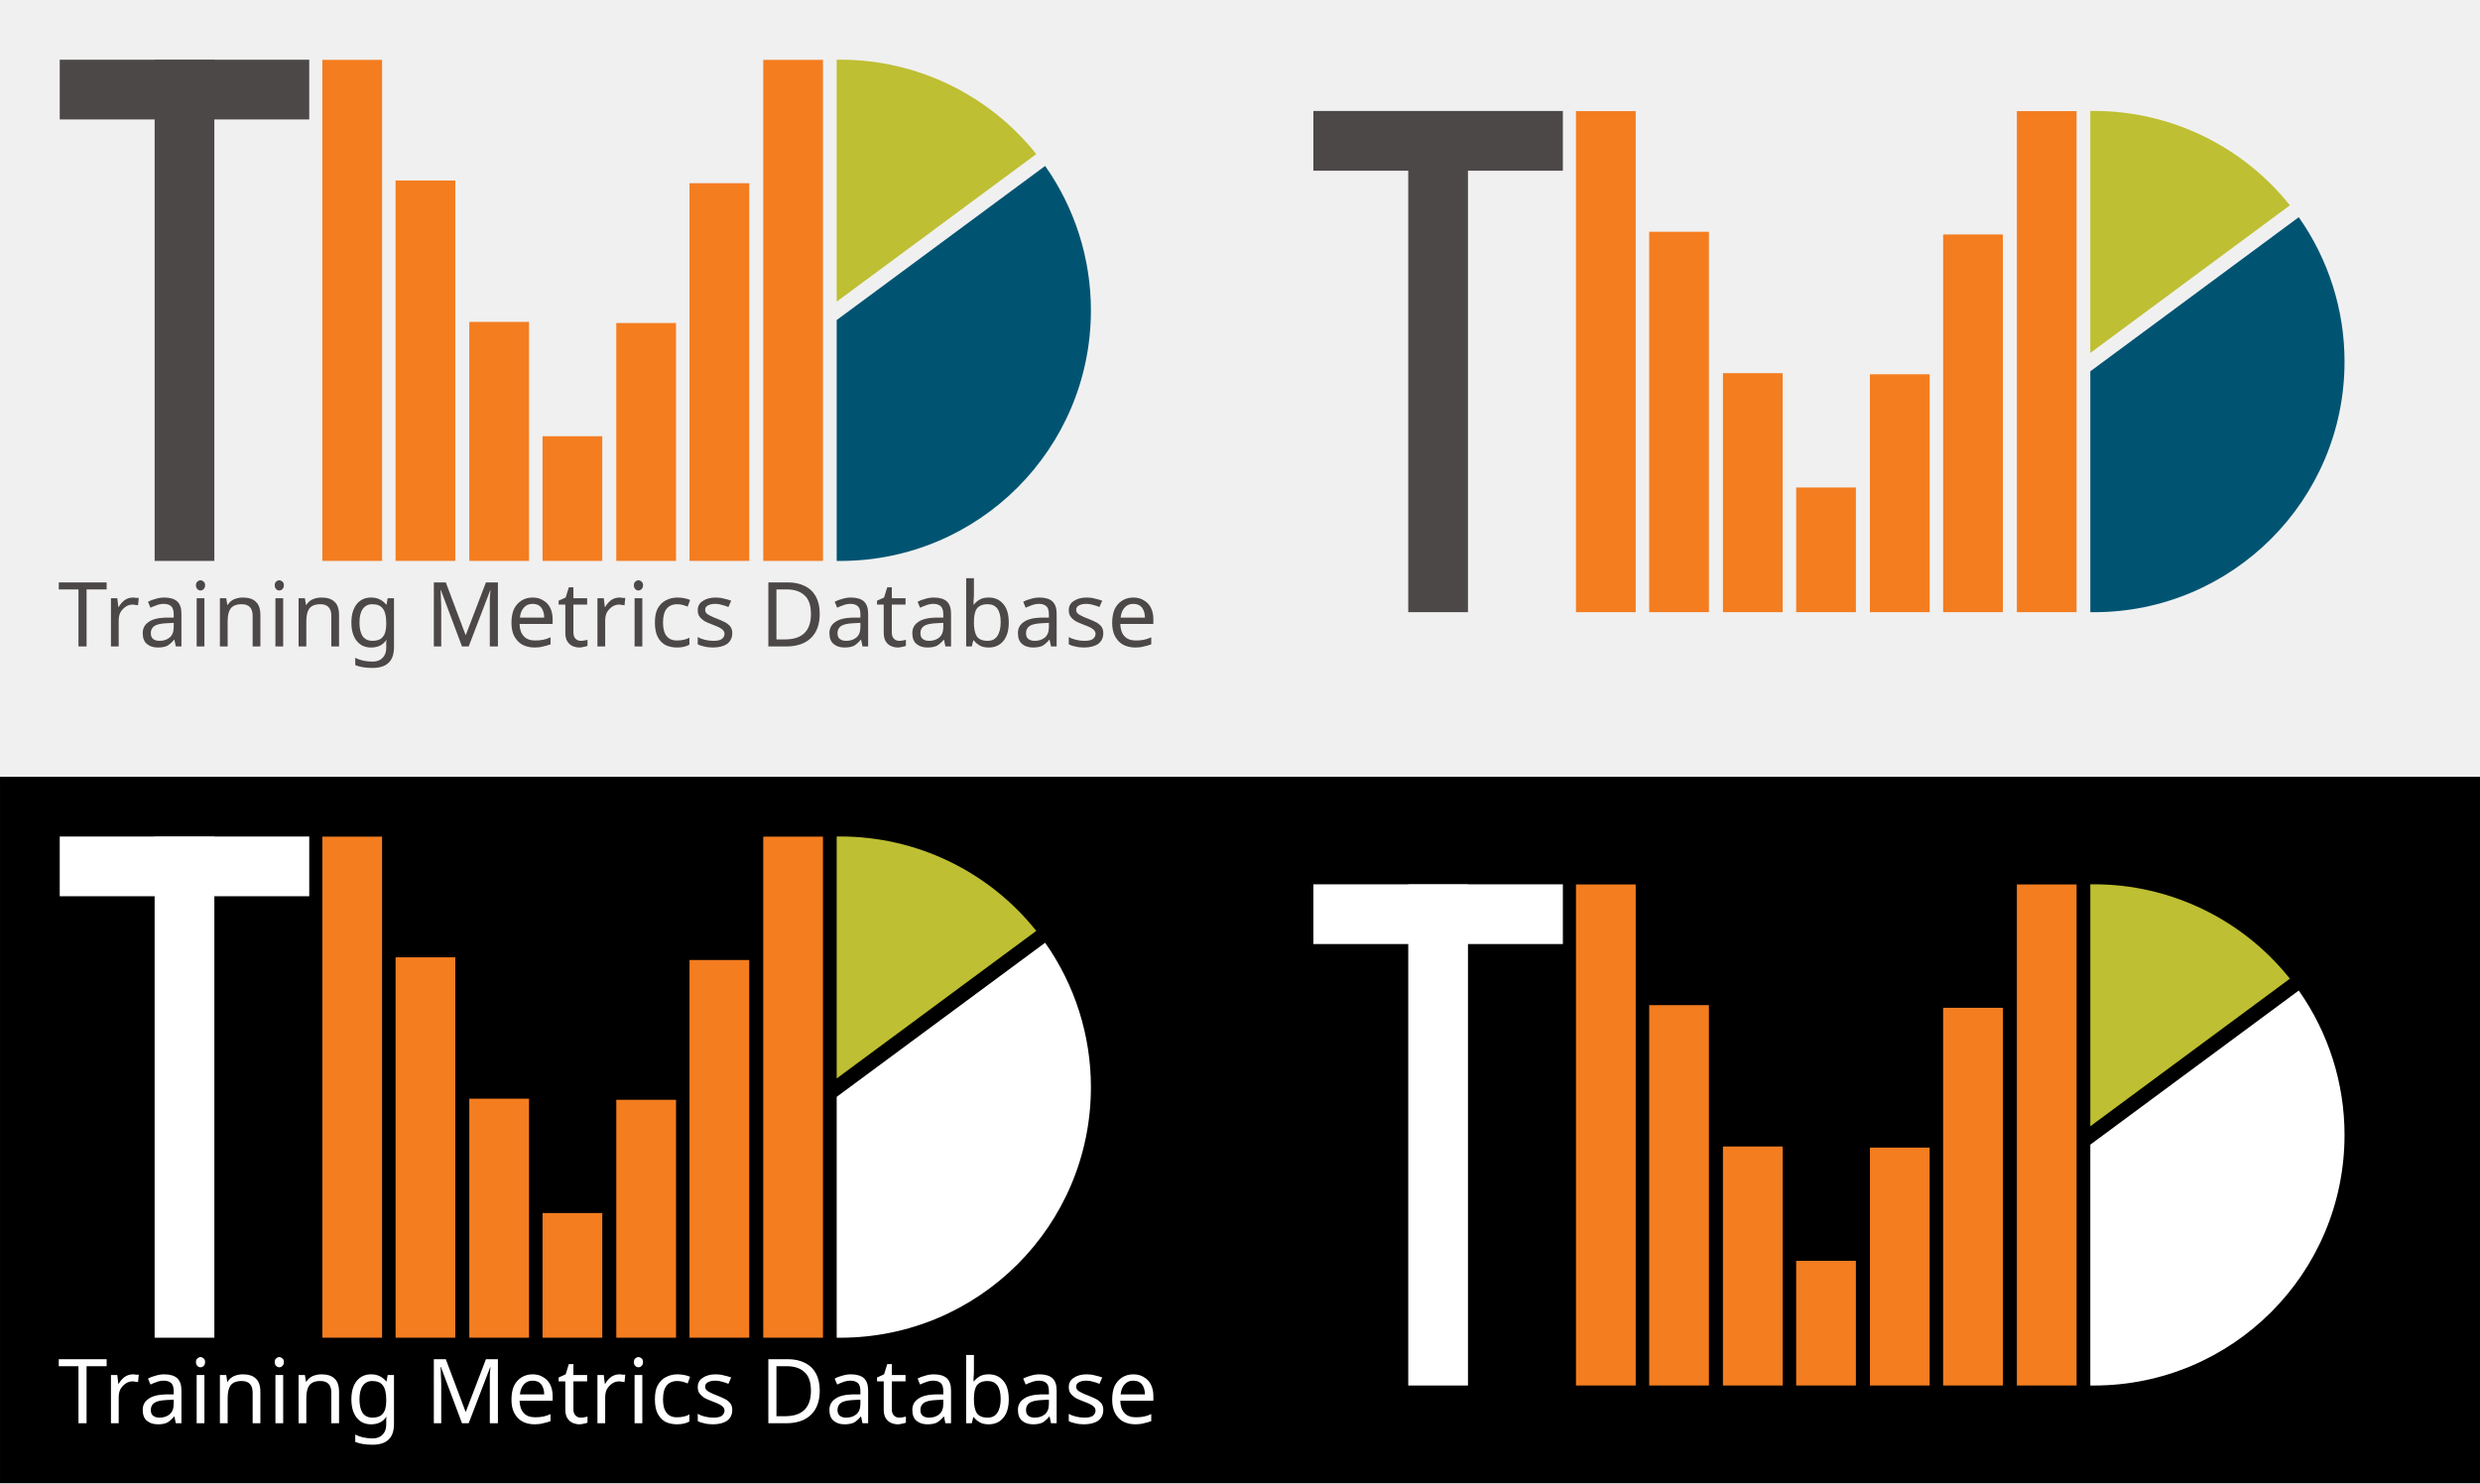
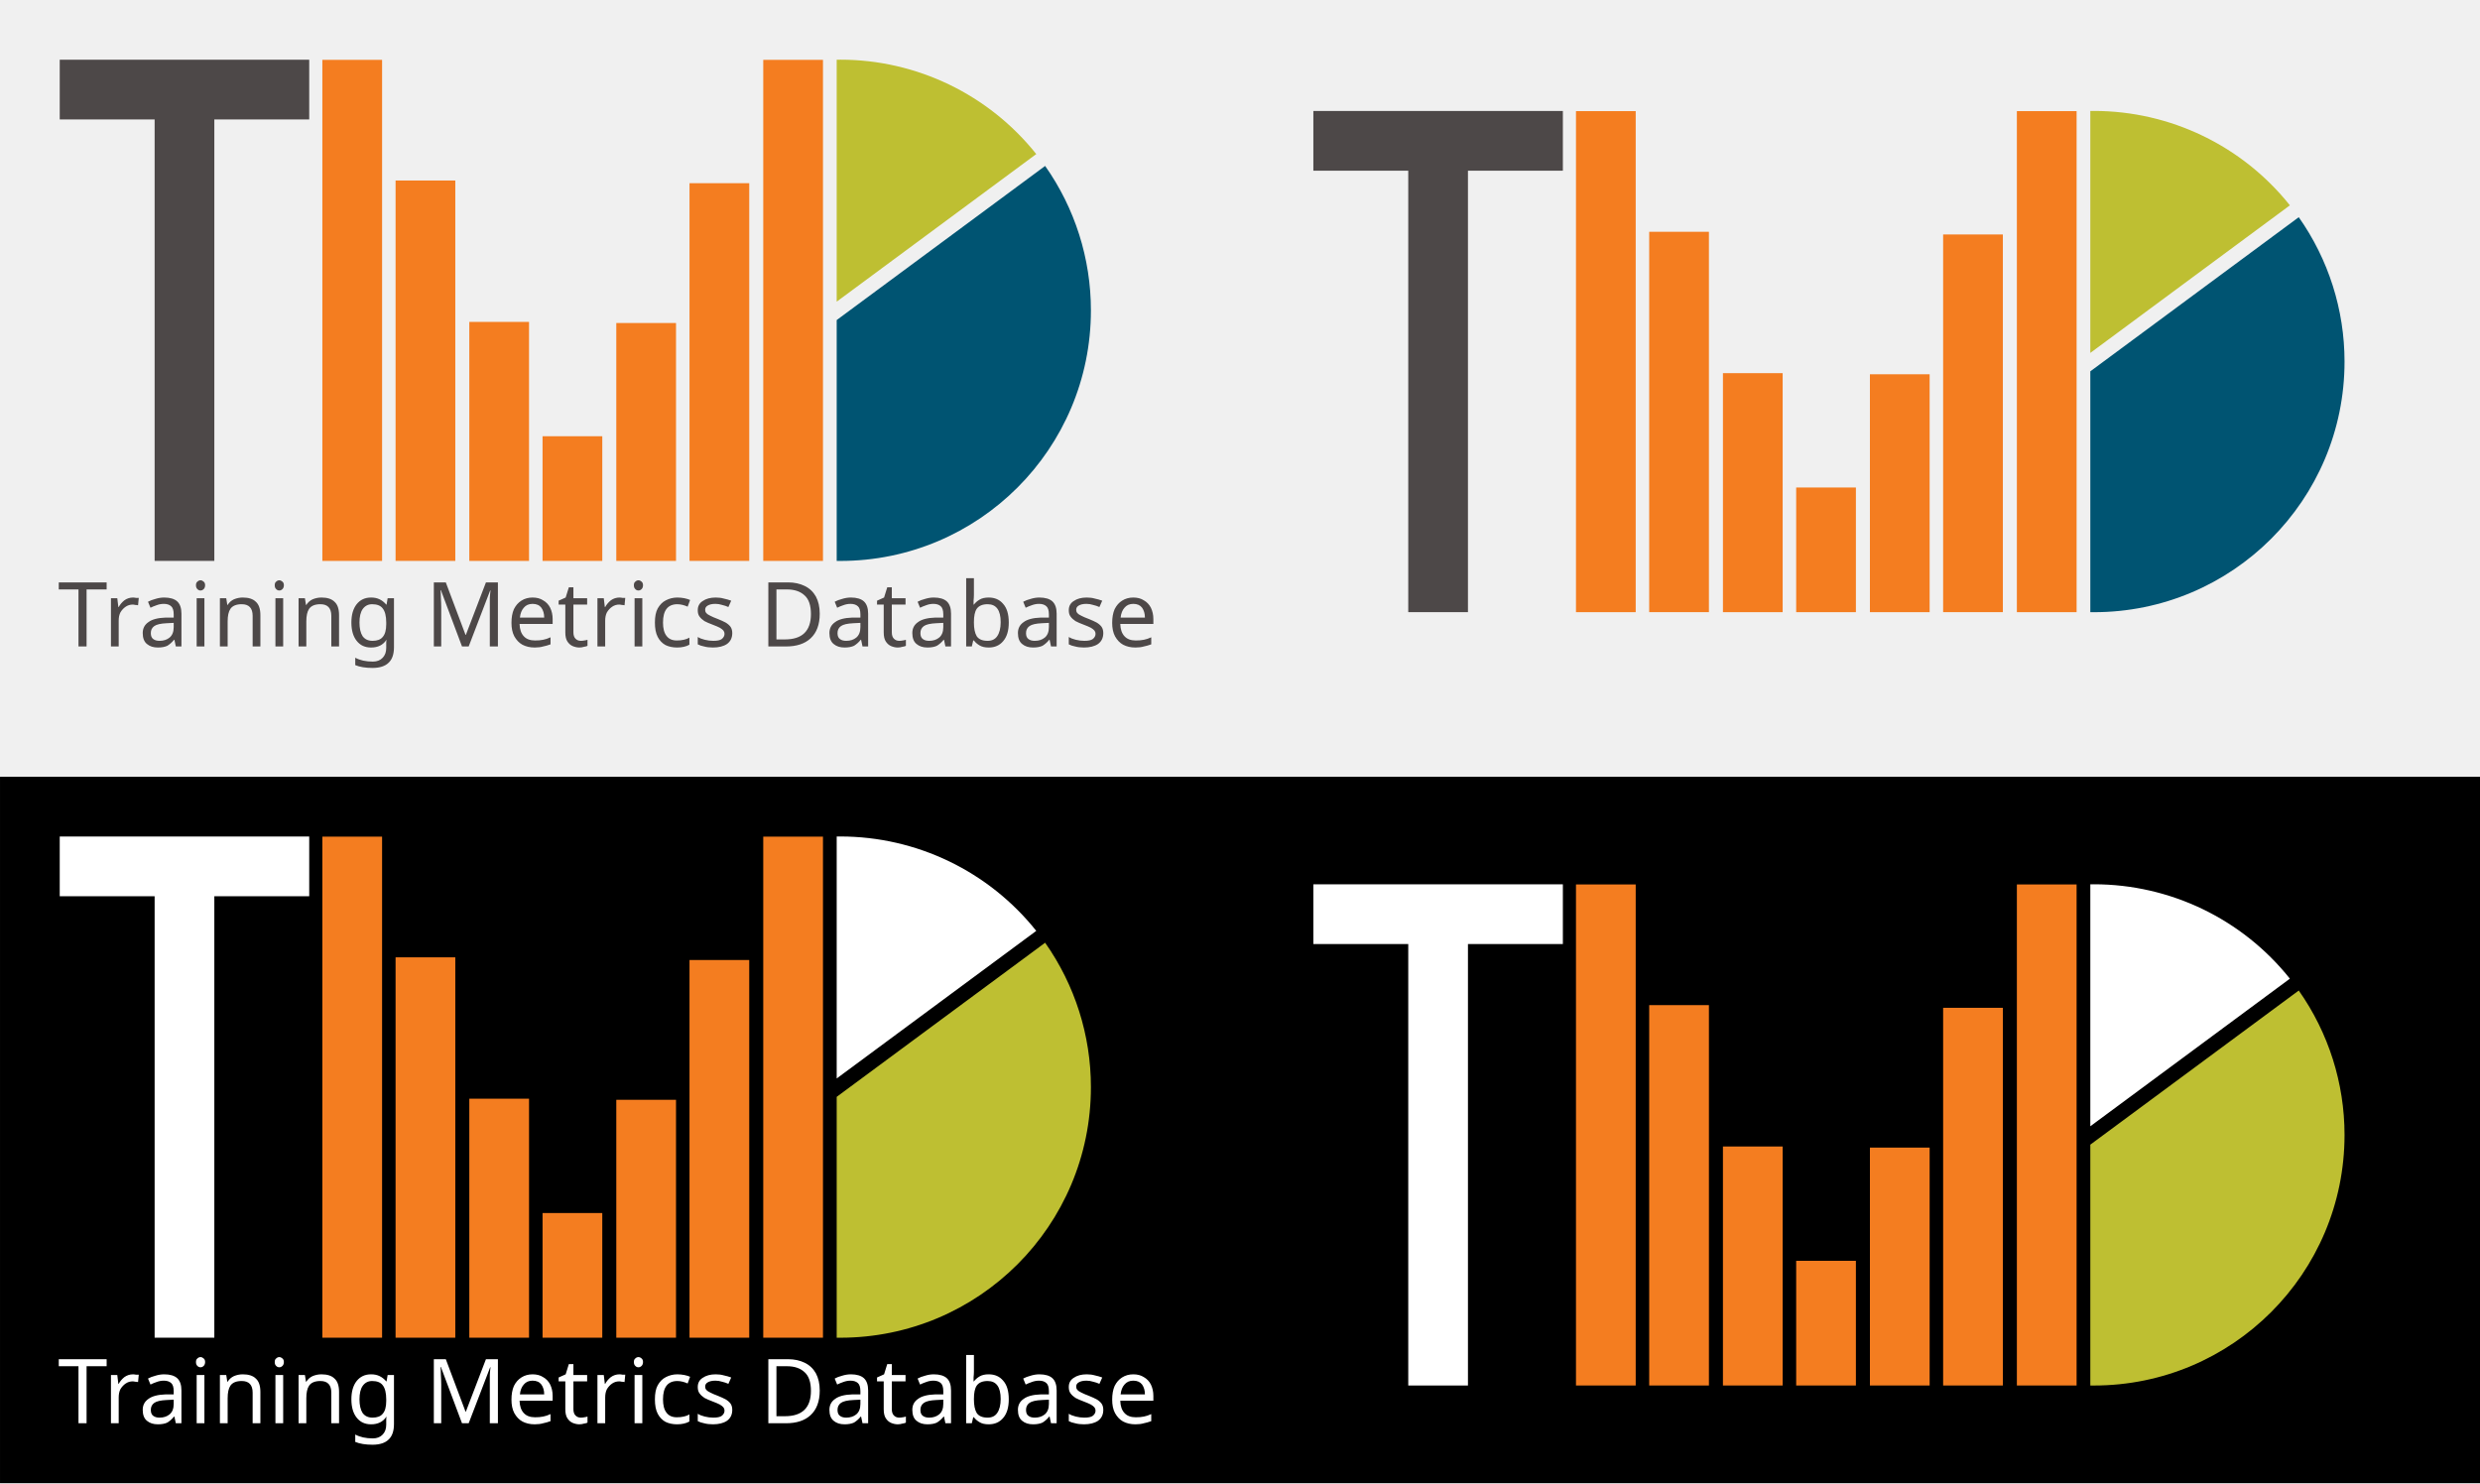
<svg xmlns="http://www.w3.org/2000/svg" width="110.08mm" height="65.83mm" viewBox="0 0 110.08 65.83" version="1.1" id="svg1">
  <defs id="defs1" />
  <g id="layer1" transform="translate(-106.4345,-211.0902)">
    <rect style="fill:#000000;fill-opacity:1;stroke-width:0.389" id="rect48" width="110.684" height="31.354" x="106.435" y="245.571" />
    <g id="g49">
      <rect style="fill:#ffffff;fill-opacity:0;stroke-width:0.265" id="rect7" width="51.084" height="31.354" x="106.435" y="211.09" />
      <g id="g38">
        <rect style="fill:#f47d20;fill-opacity:1;stroke:none;stroke-width:1;stroke-dasharray:none" id="rect8" width="2.651" height="22.241" x="120.743" y="213.747" ry="0" />
        <rect style="fill:#f47d20;fill-opacity:1;stroke:none;stroke-width:1;stroke-dasharray:none" id="rect10" width="2.651" height="16.884" x="123.993" y="219.103" ry="0" />
        <rect style="fill:#f47d20;fill-opacity:1;stroke:none;stroke-width:1;stroke-dasharray:none" id="rect13" width="2.651" height="10.609" x="127.266" y="225.379" ry="0" />
        <rect style="fill:#f47d20;fill-opacity:1;stroke:none;stroke-width:1;stroke-dasharray:none" id="rect16" width="2.651" height="5.534" x="130.517" y="230.454" ry="0" />
        <rect style="fill:#f47d20;fill-opacity:1;stroke:none;stroke-width:1;stroke-dasharray:none" id="rect17" width="2.651" height="10.56" x="133.79" y="225.428" ry="0" />
        <rect style="fill:#f47d20;fill-opacity:1;stroke:none;stroke-width:1;stroke-dasharray:none" id="rect18" width="2.651" height="16.765" x="137.04" y="219.222" ry="0" />
        <rect style="fill:#f47d20;fill-opacity:1;stroke:none;stroke-width:1;stroke-dasharray:none" id="rect19" width="2.651" height="22.241" x="140.313" y="213.747" ry="0" />
        <g id="g21" transform="translate(36.51091,63.58)" style="fill:#4d4848;fill-opacity:1">
-           <rect style="fill:#4d4848;fill-opacity:1;stroke:none;stroke-width:1;stroke-dasharray:none" id="rect20" width="2.651" height="22.241" x="76.787" y="150.167" ry="0" />
-           <rect style="fill:#4d4848;fill-opacity:1;stroke:none;stroke-width:1;stroke-dasharray:none" id="rect21" width="2.651" height="11.075" x="150.161" y="-83.65" ry="0" transform="rotate(90)" />
+           <path id="rect20" style="fill:#4d4848;fill-opacity:1;stroke:none;stroke-width:0.974;stroke-dasharray:none" d="M 72.575 150.161 L 72.575 152.812 L 76.787 152.812 L 76.787 172.407 L 79.437 172.407 L 79.437 152.812 L 83.649 152.812 L 83.649 150.161 L 72.575 150.161 z " />
        </g>
        <path id="path19" style="fill:#bebf32;fill-opacity:1;stroke:none;stroke-width:1;stroke-dasharray:none;stroke-opacity:1" d="m 143.732,213.74 a 11.124,11.124 0 0 0 -0.159,0.001 v 10.739 l 8.858,-6.551 a 11.124,11.124 0 0 0 -8.699,-4.19 z" />
        <path id="path20" style="fill:#005472;fill-opacity:1;stroke:none;stroke-width:1;stroke-dasharray:none;stroke-opacity:1" d="m 152.825,218.456 -9.252,6.841 v 10.691 a 11.124,11.124 0 0 0 0.159,0.001 11.124,11.124 0 0 0 11.125,-11.124 11.124,11.124 0 0 0 -2.032,-6.409 z" />
        <text xml:space="preserve" style="font-size:3.989px;line-height:1;font-family:Lato;-inkscape-font-specification:Lato;text-align:start;writing-mode:lr-tb;direction:ltr;text-anchor:start;fill:#4d4848;fill-opacity:1;stroke:none;stroke-width:1;stroke-dasharray:none;stroke-opacity:1" x="108.998" y="239.786" id="text21">
          <tspan id="tspan21" style="font-style:normal;font-variant:normal;font-weight:normal;font-stretch:normal;font-family:Cantarell;-inkscape-font-specification:Cantarell;fill:#4d4848;fill-opacity:1;stroke-width:1" x="108.998" y="239.786">Training Metrics Database</tspan>
        </text>
      </g>
    </g>
    <g id="g50" style="display:inline">
      <rect style="fill:#ffffff;fill-opacity:0;stroke-width:0.265" id="rect38" width="51.084" height="31.354" x="106.435" y="245.571" />
      <g id="g48">
        <rect style="fill:#f47d20;fill-opacity:1;stroke:none;stroke-width:1;stroke-dasharray:none" id="rect39" width="2.651" height="22.241" x="120.743" y="248.227" ry="0" />
        <rect style="fill:#f47d20;fill-opacity:1;stroke:none;stroke-width:1;stroke-dasharray:none" id="rect40" width="2.651" height="16.884" x="123.993" y="253.584" ry="0" />
        <rect style="fill:#f47d20;fill-opacity:1;stroke:none;stroke-width:1;stroke-dasharray:none" id="rect41" width="2.651" height="10.609" x="127.266" y="259.859" ry="0" />
        <rect style="fill:#f47d20;fill-opacity:1;stroke:none;stroke-width:1;stroke-dasharray:none" id="rect42" width="2.651" height="5.534" x="130.517" y="264.934" ry="0" />
        <rect style="fill:#f47d20;fill-opacity:1;stroke:none;stroke-width:1;stroke-dasharray:none" id="rect43" width="2.651" height="10.56" x="133.79" y="259.908" ry="0" />
        <rect style="fill:#f47d20;fill-opacity:1;stroke:none;stroke-width:1;stroke-dasharray:none" id="rect44" width="2.651" height="16.765" x="137.04" y="253.703" ry="0" />
        <rect style="fill:#f47d20;fill-opacity:1;stroke:none;stroke-width:1;stroke-dasharray:none" id="rect45" width="2.651" height="22.241" x="140.313" y="248.227" ry="0" />
        <g id="g47" transform="translate(36.51091,98.06053)" style="fill:#ffffff;fill-opacity:1">
-           <rect style="fill:#ffffff;fill-opacity:1;stroke:none;stroke-width:1;stroke-dasharray:none" id="rect46" width="2.651" height="22.241" x="76.787" y="150.167" ry="0" />
-           <rect style="fill:#ffffff;fill-opacity:1;stroke:none;stroke-width:1;stroke-dasharray:none" id="rect47" width="2.651" height="11.075" x="150.161" y="-83.65" ry="0" transform="rotate(90)" />
+           <path id="rect46" style="fill:#ffffff;fill-opacity:1;stroke:none;stroke-width:0.972;stroke-dasharray:none" d="M 72.575 150.161 L 72.575 152.812 L 76.787 152.812 L 76.787 172.407 L 79.437 172.407 L 79.437 152.812 L 83.649 152.812 L 83.649 150.161 L 72.575 150.161 z " />
        </g>
-         <path id="path47" style="fill:#bebf32;fill-opacity:1;stroke:none;stroke-width:1;stroke-dasharray:none;stroke-opacity:1" d="m 143.732,248.221 a 11.124,11.124 0 0 0 -0.159,0.001 v 10.739 l 8.858,-6.551 a 11.124,11.124 0 0 0 -8.699,-4.19 z" />
-         <path id="path48" style="fill:#ffffff;fill-opacity:1;stroke:none;stroke-width:1;stroke-dasharray:none;stroke-opacity:1" d="m 152.825,252.936 -9.252,6.841 v 10.691 a 11.124,11.124 0 0 0 0.159,10e-4 11.124,11.124 0 0 0 11.125,-11.124 11.124,11.124 0 0 0 -2.032,-6.409 z" />
+         <path id="path47" style="fill:#ffffff;fill-opacity:1;stroke:none;stroke-width:1;stroke-dasharray:none;stroke-opacity:1" d="m 143.732,248.221 a 11.124,11.124 0 0 0 -0.159,0.001 v 10.739 l 8.858,-6.551 a 11.124,11.124 0 0 0 -8.699,-4.19 z" />
+         <path id="path48" style="fill:#bebf32;fill-opacity:1;stroke:none;stroke-width:1;stroke-dasharray:none;stroke-opacity:1" d="m 152.825,252.936 -9.252,6.841 v 10.691 a 11.124,11.124 0 0 0 0.159,10e-4 11.124,11.124 0 0 0 11.125,-11.124 11.124,11.124 0 0 0 -2.032,-6.409 z" />
        <text xml:space="preserve" style="font-size:3.989px;line-height:1;font-family:Lato;-inkscape-font-specification:Lato;text-align:start;writing-mode:lr-tb;direction:ltr;text-anchor:start;fill:#ffffff;fill-opacity:1;stroke:none;stroke-width:1;stroke-dasharray:none;stroke-opacity:1" x="108.998" y="274.266" id="text48">
          <tspan id="tspan48" style="font-style:normal;font-variant:normal;font-weight:normal;font-stretch:normal;font-family:Cantarell;-inkscape-font-specification:Cantarell;fill:#ffffff;fill-opacity:1;stroke-width:1" x="108.998" y="274.266">Training Metrics Database</tspan>
        </text>
      </g>
    </g>
    <g id="g72" transform="translate(1.446606,2.27539)">
      <rect style="fill:#f47d20;fill-opacity:1;stroke:none;stroke-width:1;stroke-dasharray:none" id="rect51" width="2.651" height="22.241" x="174.941" y="213.747" ry="0" />
      <rect style="fill:#f47d20;fill-opacity:1;stroke:none;stroke-width:1;stroke-dasharray:none" id="rect52" width="2.651" height="16.884" x="178.191" y="219.103" ry="0" />
      <rect style="fill:#f47d20;fill-opacity:1;stroke:none;stroke-width:1;stroke-dasharray:none" id="rect53" width="2.651" height="10.609" x="181.464" y="225.379" ry="0" />
      <rect style="fill:#f47d20;fill-opacity:1;stroke:none;stroke-width:1;stroke-dasharray:none" id="rect54" width="2.651" height="5.534" x="184.715" y="230.454" ry="0" />
      <rect style="fill:#f47d20;fill-opacity:1;stroke:none;stroke-width:1;stroke-dasharray:none" id="rect55" width="2.651" height="10.56" x="187.988" y="225.428" ry="0" />
      <rect style="fill:#f47d20;fill-opacity:1;stroke:none;stroke-width:1;stroke-dasharray:none" id="rect56" width="2.651" height="16.765" x="191.238" y="219.222" ry="0" />
      <rect style="fill:#f47d20;fill-opacity:1;stroke:none;stroke-width:1;stroke-dasharray:none" id="rect57" width="2.651" height="22.241" x="194.511" y="213.747" ry="0" />
      <g id="g59" transform="translate(90.70905,63.58)" style="fill:#4d4848;fill-opacity:1">
-         <rect style="fill:#4d4848;fill-opacity:1;stroke:none;stroke-width:1;stroke-dasharray:none" id="rect58" width="2.651" height="22.241" x="76.787" y="150.167" ry="0" />
-         <rect style="fill:#4d4848;fill-opacity:1;stroke:none;stroke-width:1;stroke-dasharray:none" id="rect59" width="2.651" height="11.075" x="150.161" y="-83.65" ry="0" transform="rotate(90)" />
+         <path id="rect58" style="fill:#4d4848;fill-opacity:1;stroke:none;stroke-width:0.966;stroke-dasharray:none" d="M 72.575 150.161 L 72.575 152.812 L 76.787 152.812 L 76.787 172.407 L 79.437 172.407 L 79.437 152.812 L 83.65 152.812 L 83.65 150.161 L 72.575 150.161 z " />
      </g>
      <path id="path59" style="fill:#bebf32;fill-opacity:1;stroke:none;stroke-width:1;stroke-dasharray:none;stroke-opacity:1" d="m 197.93,213.74 a 11.124,11.124 0 0 0 -0.159,0.001 v 10.739 l 8.858,-6.551 a 11.124,11.124 0 0 0 -8.699,-4.19 z" />
      <path id="path60" style="fill:#005472;fill-opacity:1;stroke:none;stroke-width:1;stroke-dasharray:none;stroke-opacity:1" d="m 207.023,218.456 -9.252,6.841 v 10.691 a 11.124,11.124 0 0 0 0.159,0.001 11.124,11.124 0 0 0 11.125,-11.124 11.124,11.124 0 0 0 -2.032,-6.409 z" />
    </g>
    <g id="g73" transform="translate(1.446606,2.121689)">
      <rect style="fill:#f47d20;fill-opacity:1;stroke:none;stroke-width:1;stroke-dasharray:none" id="rect62" width="2.651" height="22.241" x="174.941" y="248.227" ry="0" />
      <rect style="fill:#f47d20;fill-opacity:1;stroke:none;stroke-width:1;stroke-dasharray:none" id="rect63" width="2.651" height="16.884" x="178.191" y="253.584" ry="0" />
      <rect style="fill:#f47d20;fill-opacity:1;stroke:none;stroke-width:1;stroke-dasharray:none" id="rect64" width="2.651" height="10.609" x="181.464" y="259.859" ry="0" />
      <rect style="fill:#f47d20;fill-opacity:1;stroke:none;stroke-width:1;stroke-dasharray:none" id="rect65" width="2.651" height="5.534" x="184.715" y="264.934" ry="0" />
      <rect style="fill:#f47d20;fill-opacity:1;stroke:none;stroke-width:1;stroke-dasharray:none" id="rect66" width="2.651" height="10.56" x="187.988" y="259.908" ry="0" />
      <rect style="fill:#f47d20;fill-opacity:1;stroke:none;stroke-width:1;stroke-dasharray:none" id="rect67" width="2.651" height="16.765" x="191.238" y="253.703" ry="0" />
      <rect style="fill:#f47d20;fill-opacity:1;stroke:none;stroke-width:1;stroke-dasharray:none" id="rect68" width="2.651" height="22.241" x="194.511" y="248.227" ry="0" />
      <g id="g70" transform="translate(90.70905,98.06053)" style="fill:#ffffff;fill-opacity:1">
-         <rect style="fill:#ffffff;fill-opacity:1;stroke:none;stroke-width:1;stroke-dasharray:none" id="rect69" width="2.651" height="22.241" x="76.787" y="150.167" ry="0" />
-         <rect style="fill:#ffffff;fill-opacity:1;stroke:none;stroke-width:1;stroke-dasharray:none" id="rect70" width="2.651" height="11.075" x="150.161" y="-83.65" ry="0" transform="rotate(90)" />
+         <path id="rect69" style="fill:#ffffff;fill-opacity:1;stroke:none;stroke-width:0.972;stroke-dasharray:none" d="M 72.575 150.161 L 72.575 152.812 L 76.787 152.812 L 76.787 172.408 L 79.437 172.408 L 79.437 152.812 L 83.65 152.812 L 83.65 150.161 L 72.575 150.161 z " />
      </g>
-       <path id="path70" style="fill:#bebf32;fill-opacity:1;stroke:none;stroke-width:1;stroke-dasharray:none;stroke-opacity:1" d="m 197.93,248.221 a 11.124,11.124 0 0 0 -0.159,0.001 v 10.739 l 8.858,-6.551 a 11.124,11.124 0 0 0 -8.699,-4.19 z" />
-       <path id="path71" style="fill:#ffffff;fill-opacity:1;stroke:none;stroke-width:1;stroke-dasharray:none;stroke-opacity:1" d="m 207.023,252.936 -9.252,6.841 v 10.691 a 11.124,11.124 0 0 0 0.159,10e-4 11.124,11.124 0 0 0 11.125,-11.124 11.124,11.124 0 0 0 -2.032,-6.409 z" />
+       <path id="path70" style="fill:#ffffff;fill-opacity:1;stroke:none;stroke-width:1;stroke-dasharray:none;stroke-opacity:1" d="m 197.93,248.221 a 11.124,11.124 0 0 0 -0.159,0.001 v 10.739 l 8.858,-6.551 a 11.124,11.124 0 0 0 -8.699,-4.19 z" />
+       <path id="path71" style="fill:#bebf32;fill-opacity:1;stroke:none;stroke-width:1;stroke-dasharray:none;stroke-opacity:1" d="m 207.023,252.936 -9.252,6.841 v 10.691 a 11.124,11.124 0 0 0 0.159,10e-4 11.124,11.124 0 0 0 11.125,-11.124 11.124,11.124 0 0 0 -2.032,-6.409 z" />
    </g>
  </g>
</svg>
